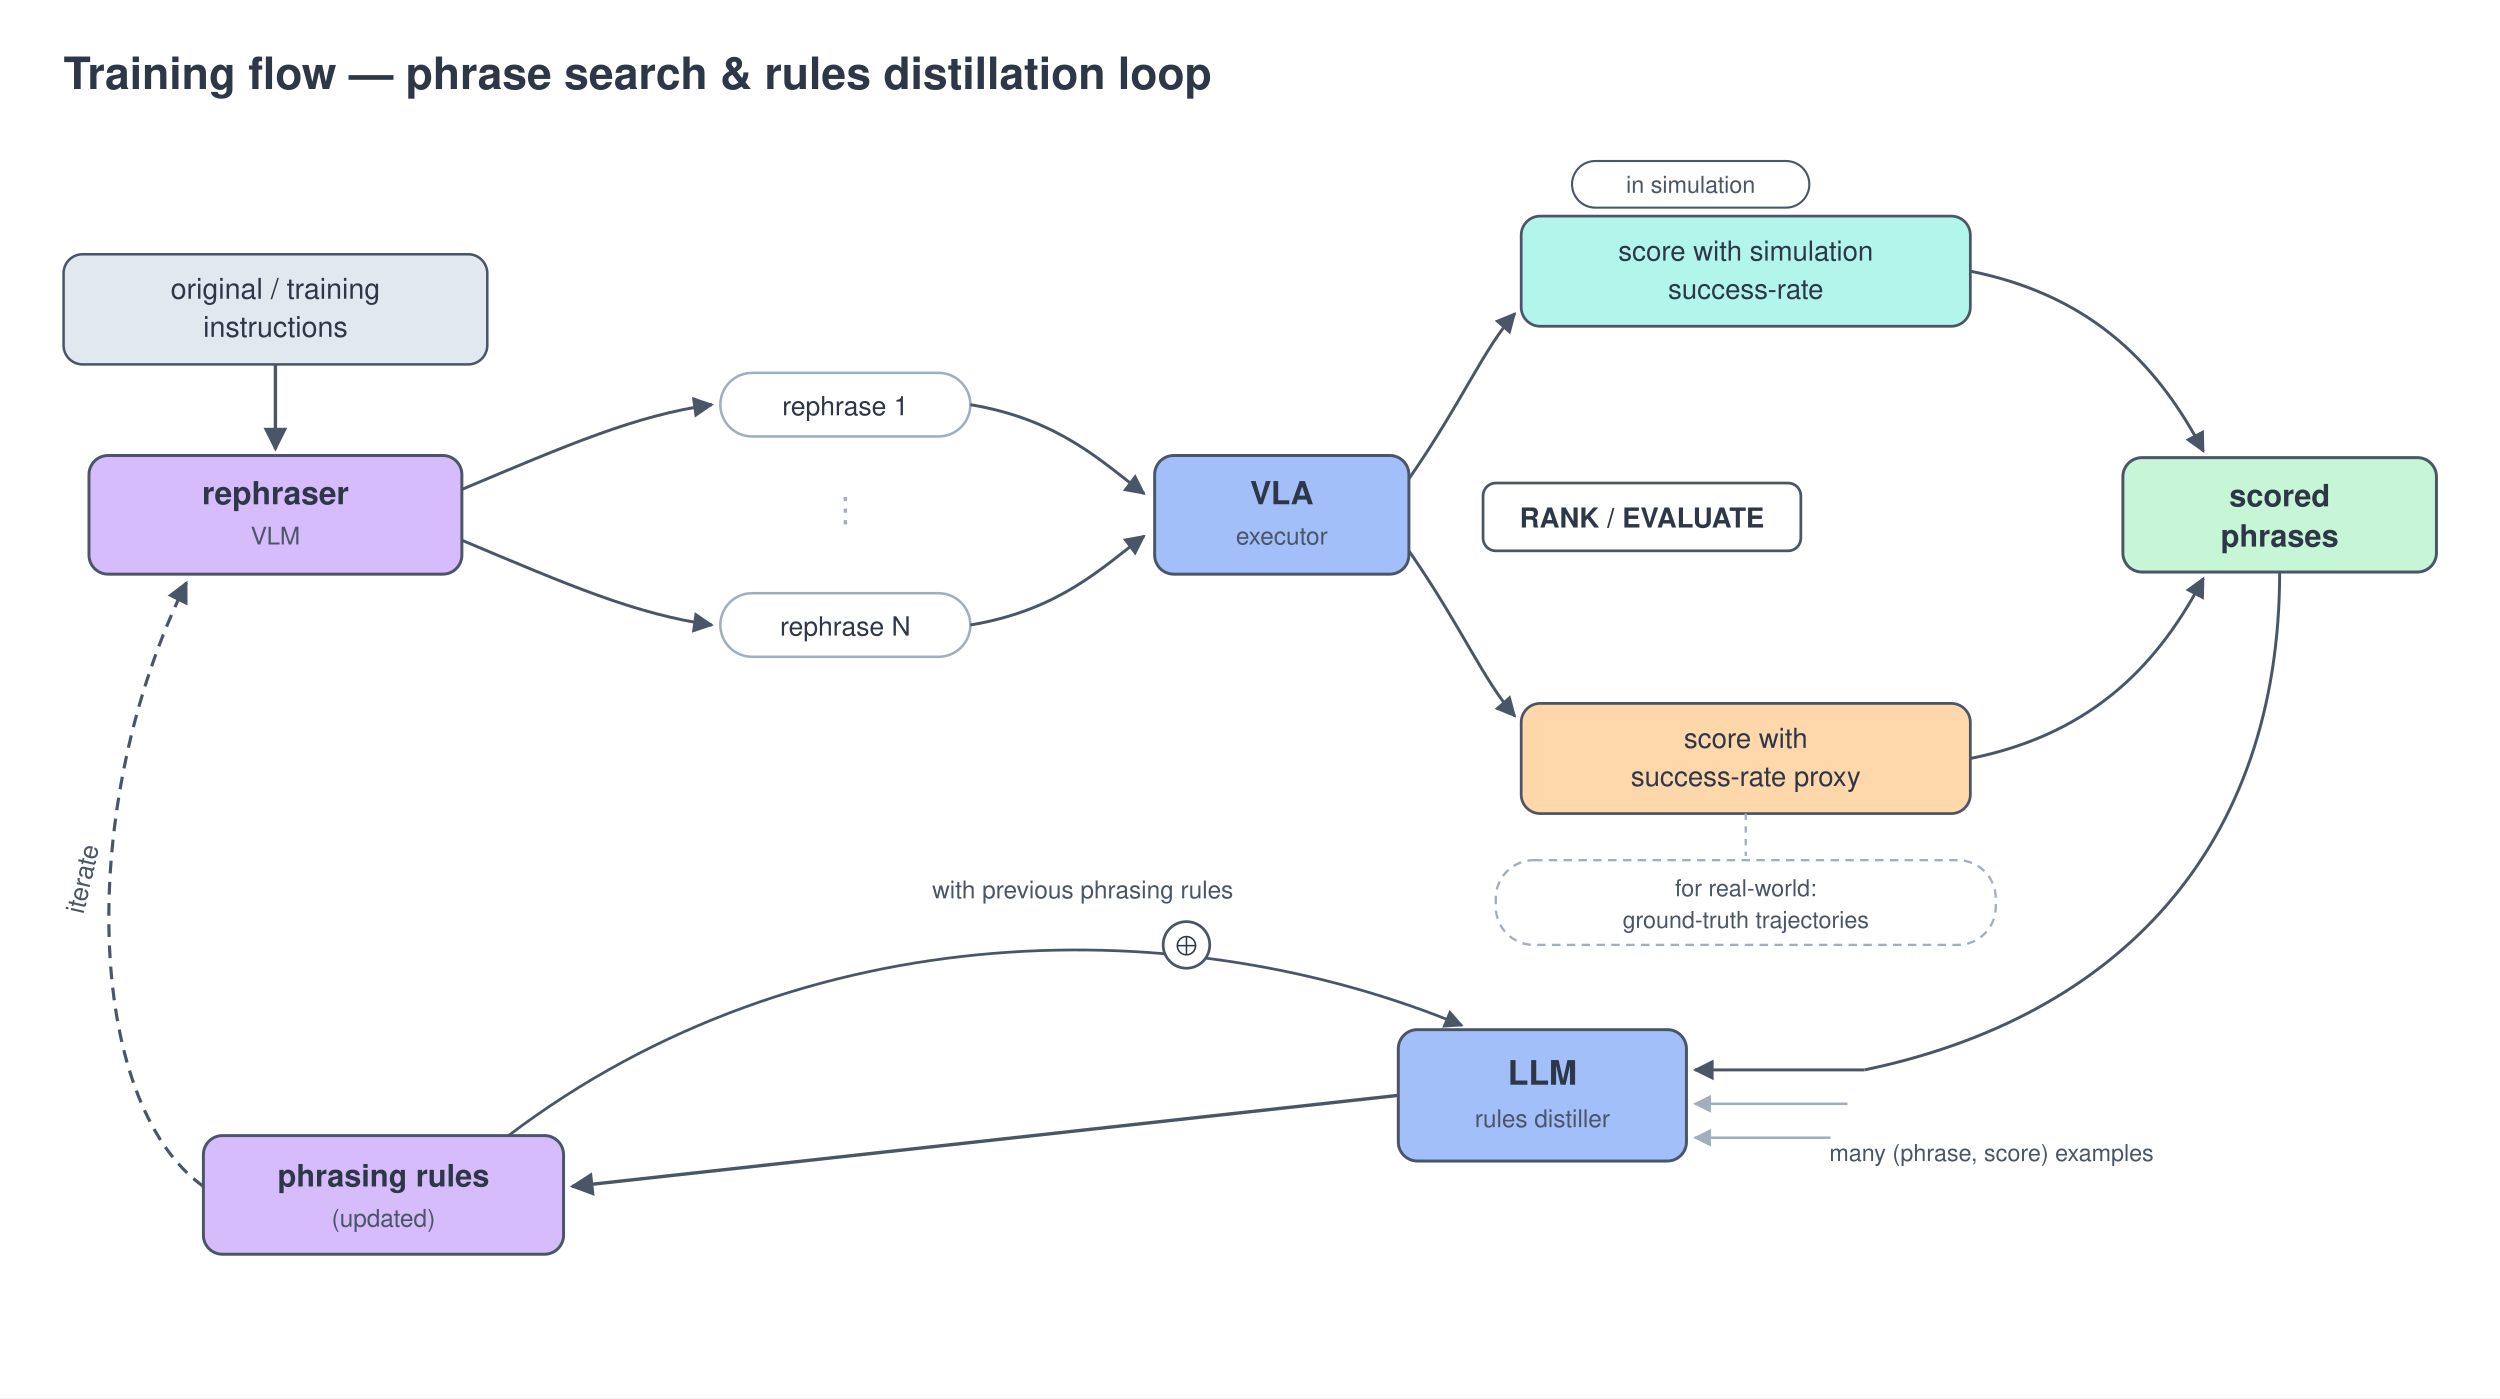
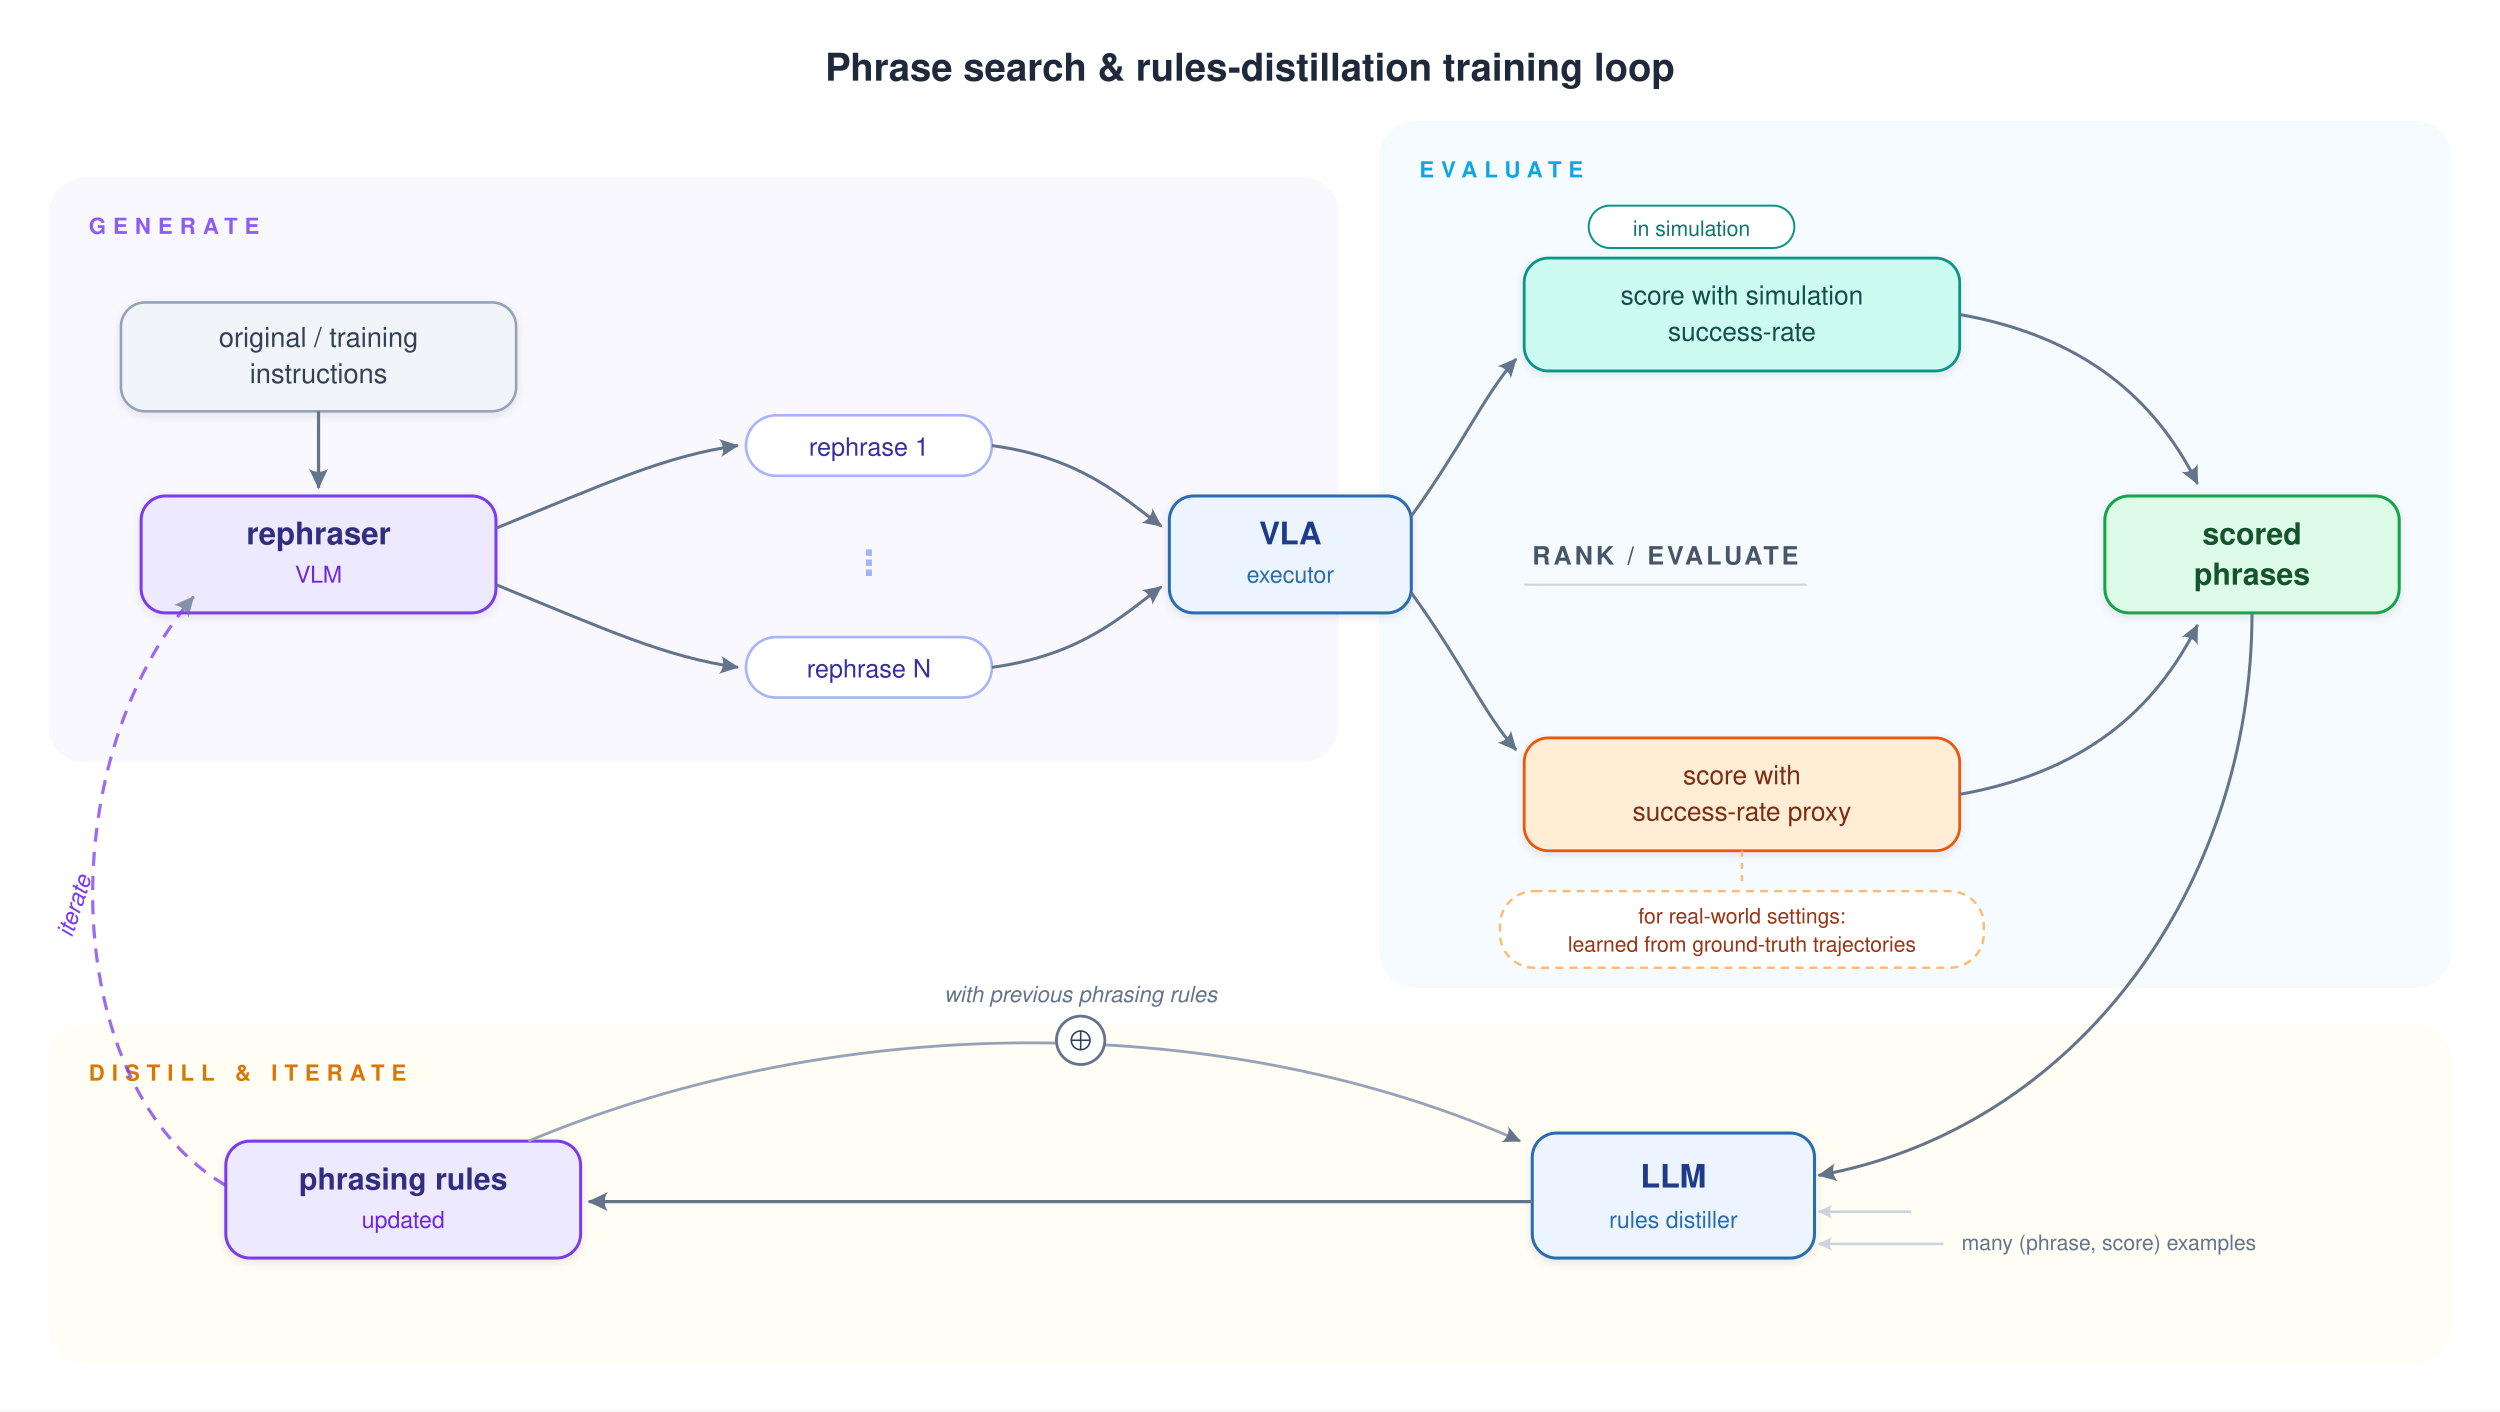
- <svg xmlns="http://www.w3.org/2000/svg" viewBox="0 0 1180 660" font-family="Helvetica, Arial, sans-serif">
+ <svg xmlns="http://www.w3.org/2000/svg" viewBox="0 0 1240 700" font-family="Helvetica Neue, Helvetica, Arial, sans-serif">
  <defs>
-     <marker id="arr" viewBox="0 0 10 10" refX="9" refY="5" markerWidth="7" markerHeight="7" orient="auto-start-reverse">
-       <path d="M 0 0 L 10 5 L 0 10 z" fill="#4a5568" />
+     <marker id="arr" viewBox="0 0 12 12" refX="10" refY="6" markerWidth="8" markerHeight="8" orient="auto-start-reverse">
+       <path d="M 1 1.5 L 10.5 6 L 1 10.5 C 3 8.5, 3 3.5, 1 1.5 z" fill="#64748b" />
    </marker>
-     <marker id="arrd" viewBox="0 0 10 10" refX="9" refY="5" markerWidth="7" markerHeight="7" orient="auto-start-reverse">
-       <path d="M 0 0 L 10 5 L 0 10 z" fill="#a0aec0" />
+     <marker id="arrghost" viewBox="0 0 12 12" refX="10" refY="6" markerWidth="7" markerHeight="7" orient="auto-start-reverse">
+       <path d="M 1 1.5 L 10.5 6 L 1 10.5 C 3 8.5, 3 3.5, 1 1.5 z" fill="#cbd5e1" />
    </marker>
+     <filter id="soft" x="-20%" y="-20%" width="140%" height="140%">
+       <feDropShadow dx="0" dy="1.5" stdDeviation="2.5" flood-color="#0f172a" flood-opacity="0.10" />
+     </filter>
  </defs>
-   <rect width="1180" height="660" fill="white" />
-   <text x="30" y="42" font-size="21" font-weight="bold" fill="#2d3748">Training flow — phrase search &amp; rules distillation loop</text>
-   <rect x="30" y="120" width="200" height="52" rx="9" fill="#e2e8f0" stroke="#4a5568" stroke-width="1.2" />
-   <text x="130" y="141" font-size="13.5" text-anchor="middle" fill="#2d3748">original / training</text>
-   <text x="130" y="159" font-size="13.5" text-anchor="middle" fill="#2d3748">instructions</text>
-   <line x1="130" y1="172" x2="130" y2="212" stroke="#4a5568" stroke-width="1.6" marker-end="url(#arr)" />
-   <rect x="42" y="215" width="176" height="56" rx="9" fill="#d6bcfa" stroke="#4a5568" stroke-width="1.4" />
-   <text x="130" y="238" font-size="15" font-weight="bold" text-anchor="middle" fill="#2d3748">rephraser</text>
-   <text x="130" y="257" font-size="11.5" text-anchor="middle" fill="#4a5568">VLM</text>
-   <path d="M 218 231 C 268 210, 300 196, 336 191" fill="none" stroke="#4a5568" stroke-width="1.4" marker-end="url(#arr)" />
-   <path d="M 218 255 C 268 276, 300 290, 336 295" fill="none" stroke="#4a5568" stroke-width="1.4" marker-end="url(#arr)" />
-   <rect x="340" y="176" width="118" height="30" rx="15" fill="white" stroke="#a0aec0" stroke-width="1.2" />
-   <text x="399" y="196" font-size="12.5" text-anchor="middle" fill="#2d3748">rephrase 1</text>
-   <text x="399" y="246" font-size="16" text-anchor="middle" fill="#a0aec0">⋮</text>
-   <rect x="340" y="280" width="118" height="30" rx="15" fill="white" stroke="#a0aec0" stroke-width="1.2" />
-   <text x="399" y="300" font-size="12.5" text-anchor="middle" fill="#2d3748">rephrase N</text>
-   <path d="M 458 191 C 500 198, 520 218, 540 233" fill="none" stroke="#4a5568" stroke-width="1.4" marker-end="url(#arr)" />
-   <path d="M 458 295 C 500 288, 520 268, 540 253" fill="none" stroke="#4a5568" stroke-width="1.4" marker-end="url(#arr)" />
-   <rect x="545" y="215" width="120" height="56" rx="9" fill="#a3bffa" stroke="#4a5568" stroke-width="1.4" />
-   <text x="605" y="238" font-size="15" font-weight="bold" text-anchor="middle" fill="#2d3748">VLA</text>
-   <text x="605" y="257" font-size="11.5" text-anchor="middle" fill="#4a5568">executor</text>
-   <rect x="700" y="228" width="150" height="32" rx="6" fill="none" stroke="#4a5568" stroke-width="1.3" />
-   <text x="775" y="249" font-size="13" font-weight="bold" text-anchor="middle" fill="#2d3748">RANK / EVALUATE</text>
-   <path d="M 665 226 C 690 190, 700 165, 715 148" fill="none" stroke="#4a5568" stroke-width="1.4" marker-end="url(#arr)" />
-   <rect x="718" y="102" width="212" height="52" rx="9" fill="#b2f5ea" stroke="#4a5568" stroke-width="1.3" />
-   <text x="824" y="123" font-size="13" text-anchor="middle" fill="#2d3748">score with simulation</text>
-   <text x="824" y="141" font-size="13" text-anchor="middle" fill="#2d3748">success-rate</text>
-   <rect x="742" y="76" width="112" height="22" rx="11" fill="white" stroke="#4a5568" stroke-width="1" />
-   <text x="798" y="91" font-size="11" text-anchor="middle" fill="#4a5568">in simulation</text>
-   <path d="M 665 260 C 690 296, 700 321, 715 338" fill="none" stroke="#4a5568" stroke-width="1.4" marker-end="url(#arr)" />
-   <rect x="718" y="332" width="212" height="52" rx="9" fill="#fed7aa" stroke="#4a5568" stroke-width="1.3" />
-   <text x="824" y="353" font-size="13" text-anchor="middle" fill="#2d3748">score with</text>
-   <text x="824" y="371" font-size="13" text-anchor="middle" fill="#2d3748">success-rate proxy</text>
-   <path d="M 824 384 L 824 404" stroke="#a0aec0" stroke-width="1.1" stroke-dasharray="3,3" />
-   <rect x="706" y="406" width="236" height="40" rx="18" fill="none" stroke="#a0aec0" stroke-width="1.1" stroke-dasharray="4,3" />
-   <text x="824" y="423" font-size="11" text-anchor="middle" fill="#4a5568">for real-world:</text>
-   <text x="824" y="438" font-size="11" text-anchor="middle" fill="#4a5568">ground-truth trajectories</text>
-   <path d="M 930 128 C 990 140, 1020 175, 1040 213" fill="none" stroke="#4a5568" stroke-width="1.4" marker-end="url(#arr)" />
-   <path d="M 930 358 C 990 346, 1020 311, 1040 273" fill="none" stroke="#4a5568" stroke-width="1.4" marker-end="url(#arr)" />
-   <rect x="1002" y="216" width="148" height="54" rx="9" fill="#c6f6d5" stroke="#4a5568" stroke-width="1.4" />
-   <text x="1076" y="239" font-size="14.5" font-weight="bold" text-anchor="middle" fill="#2d3748">scored</text>
-   <text x="1076" y="258" font-size="14.5" font-weight="bold" text-anchor="middle" fill="#2d3748">phrases</text>
-   <path d="M 1076 270 C 1076 400, 1000 480, 880 505" fill="none" stroke="#4a5568" stroke-width="1.4" />
-   <line x1="880" y1="505" x2="800" y2="505" stroke="#4a5568" stroke-width="1.4" marker-end="url(#arr)" />
-   <line x1="872" y1="521" x2="800" y2="521" stroke="#a0aec0" stroke-width="1.2" marker-end="url(#arrd)" />
-   <line x1="864" y1="537" x2="800" y2="537" stroke="#a0aec0" stroke-width="1.2" marker-end="url(#arrd)" />
-   <text x="940" y="548" font-size="11" fill="#4a5568" text-anchor="middle">many (phrase, score) examples</text>
-   <rect x="660" y="486" width="136" height="62" rx="9" fill="#a3bffa" stroke="#4a5568" stroke-width="1.4" />
-   <text x="728" y="512" font-size="16" font-weight="bold" text-anchor="middle" fill="#2d3748">LLM</text>
-   <text x="728" y="532" font-size="11.5" text-anchor="middle" fill="#4a5568">rules distiller</text>
-   <line x1="660" y1="517" x2="270" y2="560" stroke="#4a5568" stroke-width="1.6" marker-end="url(#arr)" />
-   <rect x="96" y="536" width="170" height="56" rx="9" fill="#d6bcfa" stroke="#4a5568" stroke-width="1.4" />
-   <text x="181" y="560" font-size="14.5" font-weight="bold" text-anchor="middle" fill="#2d3748">phrasing rules</text>
-   <text x="181" y="579" font-size="11.5" text-anchor="middle" fill="#4a5568">(updated)</text>
-   <path d="M 240 536 C 380 430, 560 430, 690 484" fill="none" stroke="#4a5568" stroke-width="1.3" marker-end="url(#arr)" />
-   <circle cx="560" cy="446" r="11" fill="white" stroke="#4a5568" stroke-width="1.3" />
-   <text x="560" y="451" font-size="13" text-anchor="middle" fill="#2d3748">⊕</text>
-   <text x="440" y="424" font-size="11.5" fill="#4a5568">with previous phrasing rules</text>
-   <path d="M 96 560 C 40 520, 36 380, 88 275" fill="none" stroke="#4a5568" stroke-width="1.5" stroke-dasharray="6,4" marker-end="url(#arr)" />
-   <text x="30" y="420" font-size="12" fill="#4a5568" transform="rotate(-77 42 420)">iterate</text>
+   <rect width="1240" height="700" fill="white" />
+   <rect x="24" y="88" width="640" height="290" rx="18" fill="#f5f3ff" opacity="0.55" />
+   <text x="44" y="116" font-size="11" letter-spacing="3.5" fill="#8b5cf6" font-weight="bold">GENERATE</text>
+   <rect x="684" y="60" width="532" height="430" rx="18" fill="#f0f9ff" opacity="0.6" />
+   <text x="704" y="88" font-size="11" letter-spacing="3.5" fill="#0ea5e9" font-weight="bold">EVALUATE</text>
+   <rect x="24" y="508" width="1192" height="168" rx="18" fill="#fffbeb" opacity="0.55" />
+   <text x="44" y="536" font-size="11" letter-spacing="3.5" fill="#d97706" font-weight="bold">DISTILL &amp; ITERATE</text>
+   <text x="620" y="40" font-size="19" font-weight="bold" text-anchor="middle" fill="#1e293b">Phrase search &amp; rules-distillation training loop</text>
+   <rect x="60" y="150" width="196" height="54" rx="12" fill="#f1f5f9" stroke="#94a3b8" stroke-width="1.3" filter="url(#soft)" />
+   <text x="158" y="172" font-size="13.5" text-anchor="middle" fill="#334155">original / training</text>
+   <text x="158" y="190" font-size="13.5" text-anchor="middle" fill="#334155">instructions</text>
+   <line x1="158" y1="204" x2="158" y2="242" stroke="#64748b" stroke-width="1.6" marker-end="url(#arr)" />
+   <rect x="70" y="246" width="176" height="58" rx="12" fill="#ede9fe" stroke="#7c3aed" stroke-width="1.5" filter="url(#soft)" />
+   <text x="158" y="270" font-size="15.5" font-weight="bold" text-anchor="middle" fill="#312e81">rephraser</text>
+   <text x="158" y="289" font-size="11.5" text-anchor="middle" fill="#6d28d9">VLM</text>
+   <path d="M 246 262 C 300 240, 330 226, 366 221" fill="none" stroke="#64748b" stroke-width="1.5" marker-end="url(#arr)" />
+   <path d="M 246 290 C 300 312, 330 326, 366 331" fill="none" stroke="#64748b" stroke-width="1.5" marker-end="url(#arr)" />
+   <rect x="370" y="206" width="122" height="30" rx="15" fill="white" stroke="#a5b4fc" stroke-width="1.3" />
+   <text x="431" y="226" font-size="12.5" text-anchor="middle" fill="#3730a3">rephrase 1</text>
+   <text x="431" y="285" font-size="17" text-anchor="middle" fill="#a5b4fc" font-weight="bold">⋮</text>
+   <rect x="370" y="316" width="122" height="30" rx="15" fill="white" stroke="#a5b4fc" stroke-width="1.3" />
+   <text x="431" y="336" font-size="12.5" text-anchor="middle" fill="#3730a3">rephrase N</text>
+   <path d="M 492 221 C 536 227, 556 246, 576 261" fill="none" stroke="#64748b" stroke-width="1.5" marker-end="url(#arr)" />
+   <path d="M 492 331 C 536 325, 556 306, 576 291" fill="none" stroke="#64748b" stroke-width="1.5" marker-end="url(#arr)" />
+   <rect x="580" y="246" width="120" height="58" rx="12" fill="#ebf4ff" stroke="#2b6cb0" stroke-width="1.5" filter="url(#soft)" />
+   <text x="640" y="270" font-size="15.5" font-weight="bold" text-anchor="middle" fill="#1e3a8a">VLA</text>
+   <text x="640" y="289" font-size="11.5" text-anchor="middle" fill="#2b6cb0">executor</text>
+   <text x="826" y="280" font-size="12.5" font-weight="bold" letter-spacing="1.5" text-anchor="middle" fill="#475569">RANK / EVALUATE</text>
+   <line x1="756" y1="290" x2="896" y2="290" stroke="#cbd5e1" stroke-width="1" />
+   <path d="M 700 256 C 726 220, 736 196, 752 178" fill="none" stroke="#64748b" stroke-width="1.5" marker-end="url(#arr)" />
+   <rect x="756" y="128" width="216" height="56" rx="12" fill="#ccfbf1" stroke="#0d9488" stroke-width="1.4" filter="url(#soft)" />
+   <text x="864" y="151" font-size="13" text-anchor="middle" fill="#134e4a">score with simulation</text>
+   <text x="864" y="169" font-size="13" text-anchor="middle" fill="#134e4a">success-rate</text>
+   <rect x="788" y="102" width="102" height="21" rx="10.5" fill="white" stroke="#0d9488" stroke-width="1" />
+   <text x="839" y="117" font-size="10.5" text-anchor="middle" fill="#0f766e">in simulation</text>
+   <path d="M 700 294 C 726 330, 736 354, 752 372" fill="none" stroke="#64748b" stroke-width="1.5" marker-end="url(#arr)" />
+   <rect x="756" y="366" width="216" height="56" rx="12" fill="#ffedd5" stroke="#ea580c" stroke-width="1.4" filter="url(#soft)" />
+   <text x="864" y="389" font-size="13" text-anchor="middle" fill="#7c2d12">score with</text>
+   <text x="864" y="407" font-size="13" text-anchor="middle" fill="#7c2d12">success-rate proxy</text>
+   <line x1="864" y1="422" x2="864" y2="440" stroke="#fdba74" stroke-width="1.2" stroke-dasharray="3,3" />
+   <rect x="744" y="442" width="240" height="38" rx="17" fill="white" stroke="#fdba74" stroke-width="1.2" stroke-dasharray="4,3" />
+   <text x="864" y="458" font-size="10.5" text-anchor="middle" fill="#9a3412">for real-world settings:</text>
+   <text x="864" y="472" font-size="10.5" text-anchor="middle" fill="#9a3412">learned from ground-truth trajectories</text>
+   <path d="M 972 156 C 1040 168, 1072 204, 1090 240" fill="none" stroke="#64748b" stroke-width="1.5" marker-end="url(#arr)" />
+   <path d="M 972 394 C 1040 382, 1072 346, 1090 310" fill="none" stroke="#64748b" stroke-width="1.5" marker-end="url(#arr)" />
+   <rect x="1044" y="246" width="146" height="58" rx="12" fill="#dcfce7" stroke="#16a34a" stroke-width="1.5" filter="url(#soft)" />
+   <text x="1117" y="270" font-size="15" font-weight="bold" text-anchor="middle" fill="#14532d">scored</text>
+   <text x="1117" y="290" font-size="15" font-weight="bold" text-anchor="middle" fill="#14532d">phrases</text>
+   <path d="M 1117 304 C 1117 440, 1030 560, 902 583" fill="none" stroke="#64748b" stroke-width="1.5" marker-end="url(#arr)" />
+   <line x1="948" y1="601" x2="902" y2="601" stroke="#cbd5e1" stroke-width="1.3" marker-end="url(#arrghost)" />
+   <line x1="964" y1="617" x2="902" y2="617" stroke="#cbd5e1" stroke-width="1.3" marker-end="url(#arrghost)" />
+   <text x="1046" y="620" font-size="10.5" text-anchor="middle" fill="#64748b">many (phrase, score) examples</text>
+   <rect x="760" y="562" width="140" height="62" rx="12" fill="#ebf4ff" stroke="#2b6cb0" stroke-width="1.5" filter="url(#soft)" />
+   <text x="830" y="589" font-size="16" font-weight="bold" text-anchor="middle" fill="#1e3a8a">LLM</text>
+   <text x="830" y="609" font-size="11.5" text-anchor="middle" fill="#2b6cb0">rules distiller</text>
+   <line x1="760" y1="596" x2="292" y2="596" stroke="#64748b" stroke-width="1.6" marker-end="url(#arr)" />
+   <rect x="112" y="566" width="176" height="58" rx="12" fill="#ede9fe" stroke="#7c3aed" stroke-width="1.5" filter="url(#soft)" />
+   <text x="200" y="590" font-size="15" font-weight="bold" text-anchor="middle" fill="#312e81">phrasing rules</text>
+   <text x="200" y="609" font-size="11.5" text-anchor="middle" fill="#6d28d9">updated</text>
+   <path d="M 262 566 C 420 500, 610 502, 754 566" fill="none" stroke="#94a3b8" stroke-width="1.4" marker-end="url(#arr)" />
+   <circle cx="536" cy="516" r="12" fill="white" stroke="#64748b" stroke-width="1.4" />
+   <text x="536" y="521" font-size="14" text-anchor="middle" fill="#334155">⊕</text>
+   <text x="536" y="497" font-size="11" text-anchor="middle" fill="#64748b" font-style="italic">with previous phrasing rules</text>
+   <path d="M 112 588 C 30 540, 24 380, 96 296" fill="none" stroke="#7c3aed" stroke-width="1.6" stroke-dasharray="7,5" marker-end="url(#arr)" opacity="0.75" />
+   <text x="26" y="452" font-size="11.5" fill="#7c3aed" font-style="italic" transform="rotate(-72 40 452)">iterate</text>
</svg>
